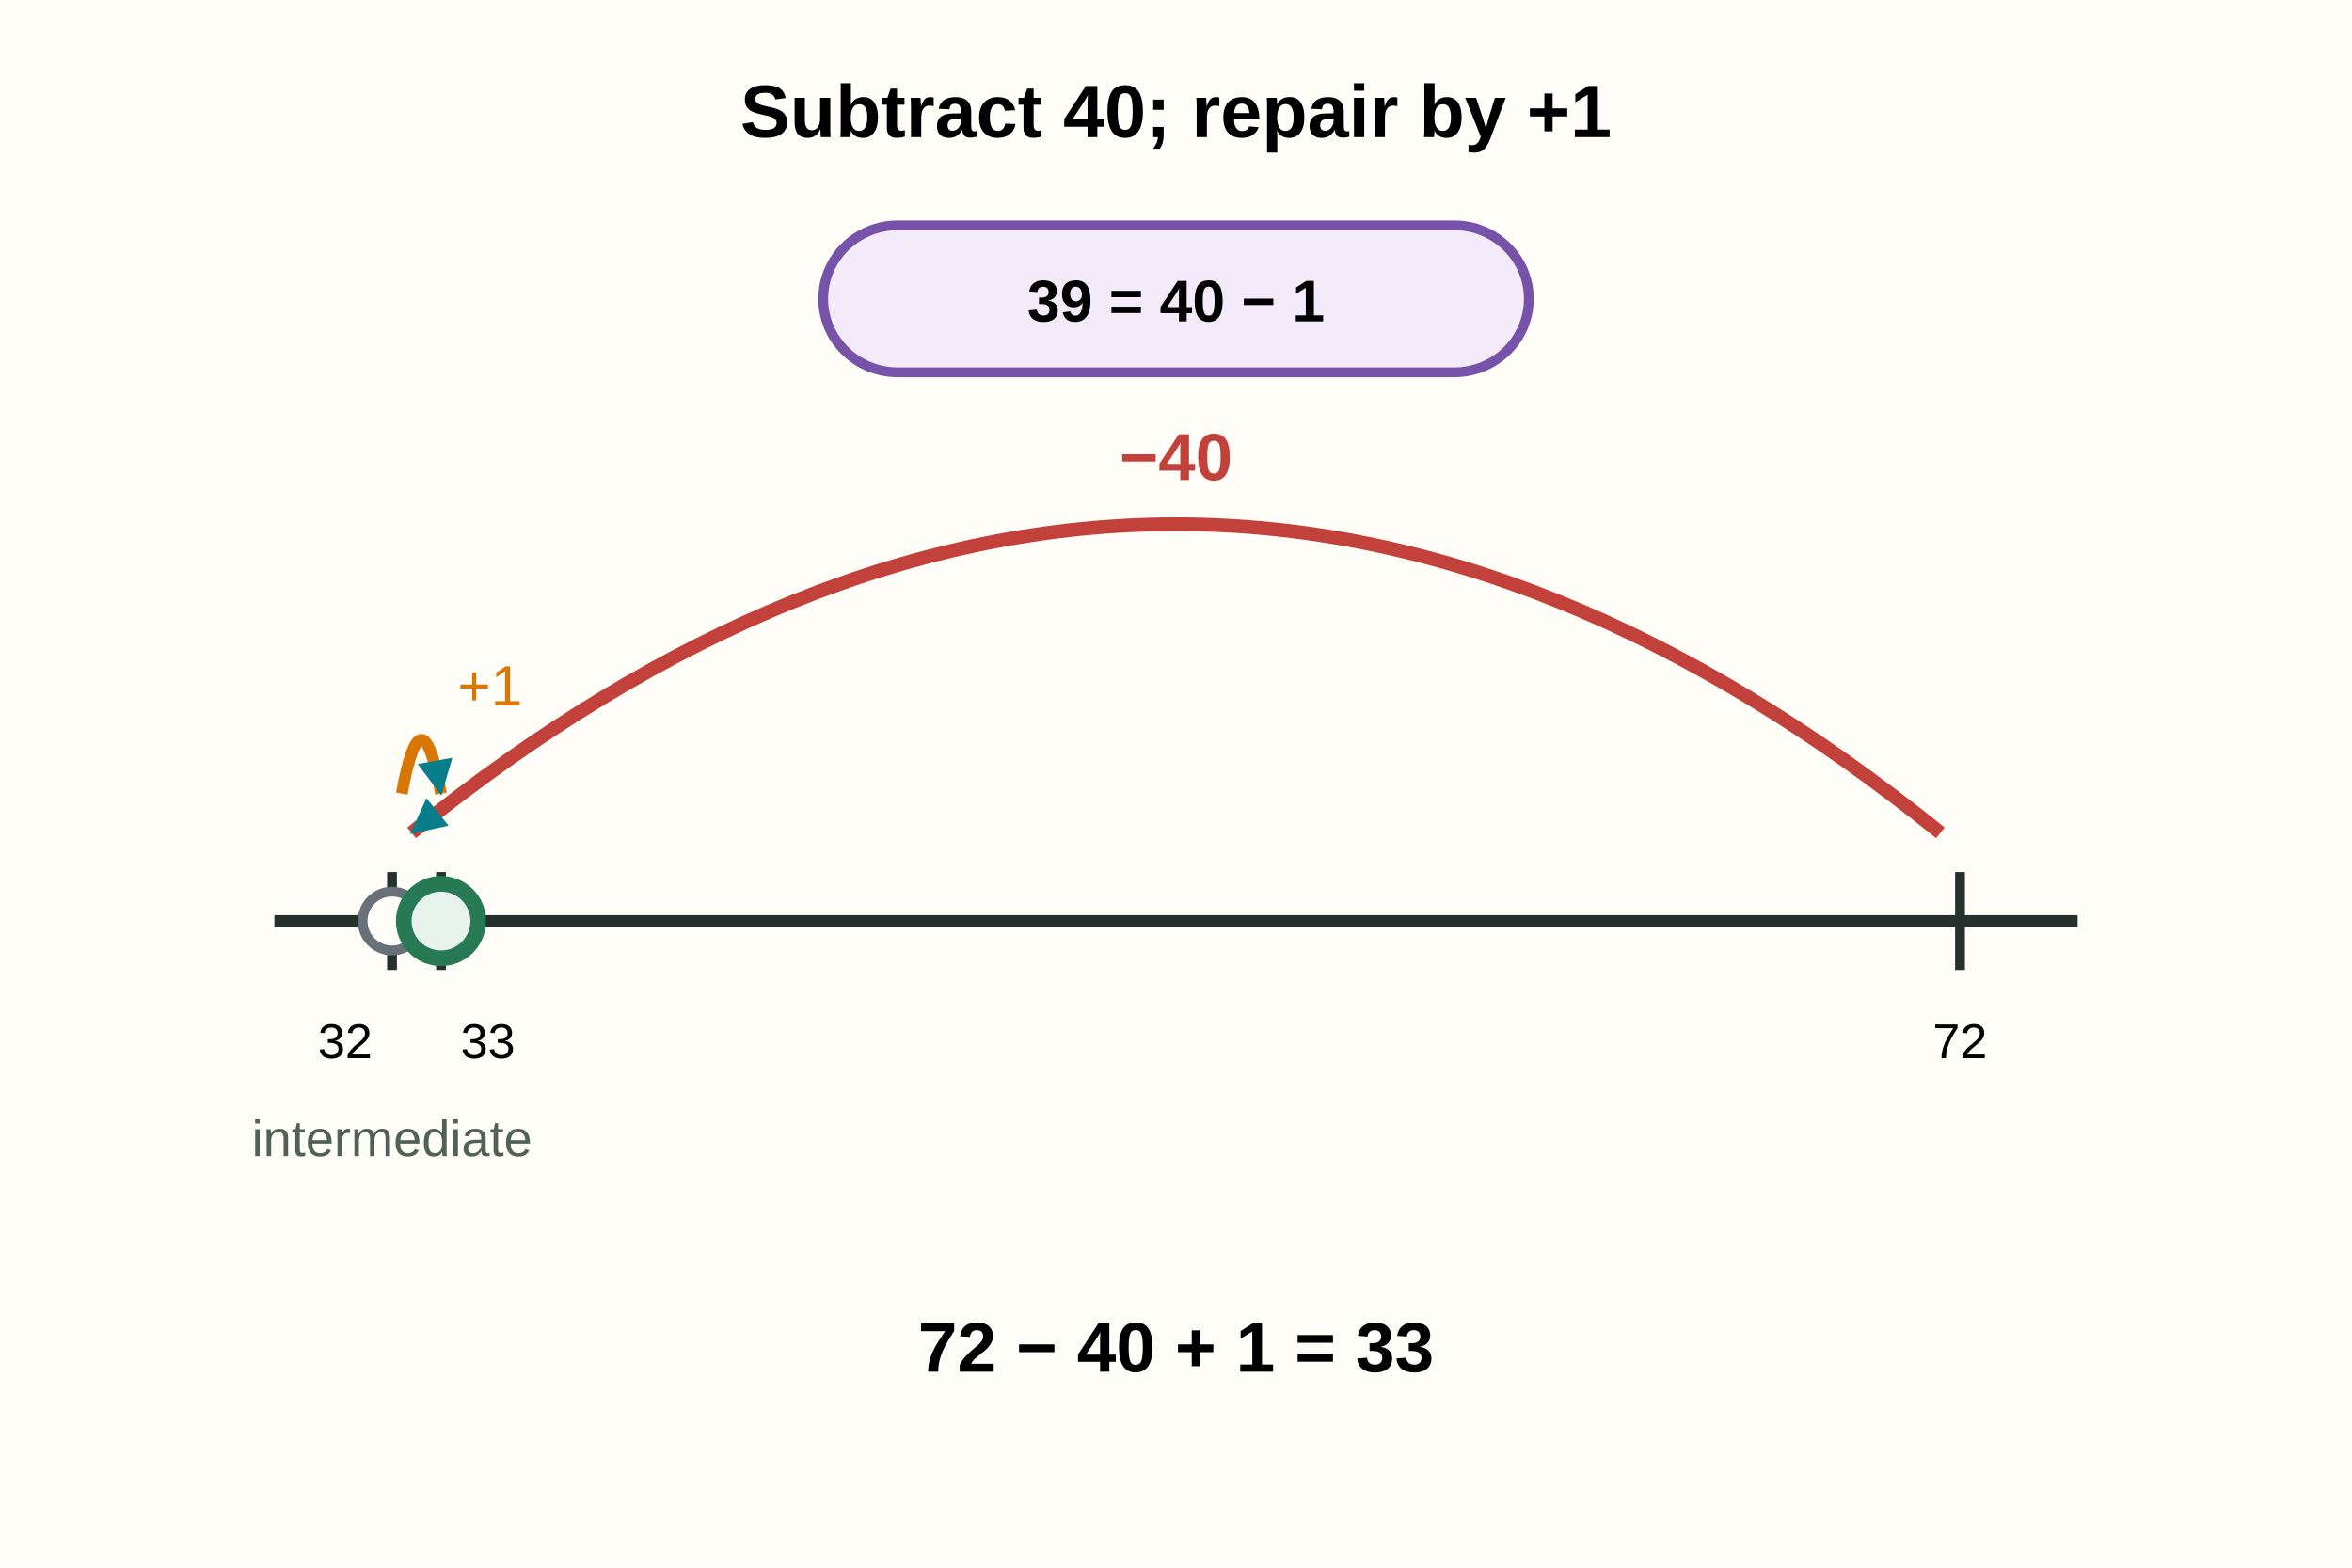
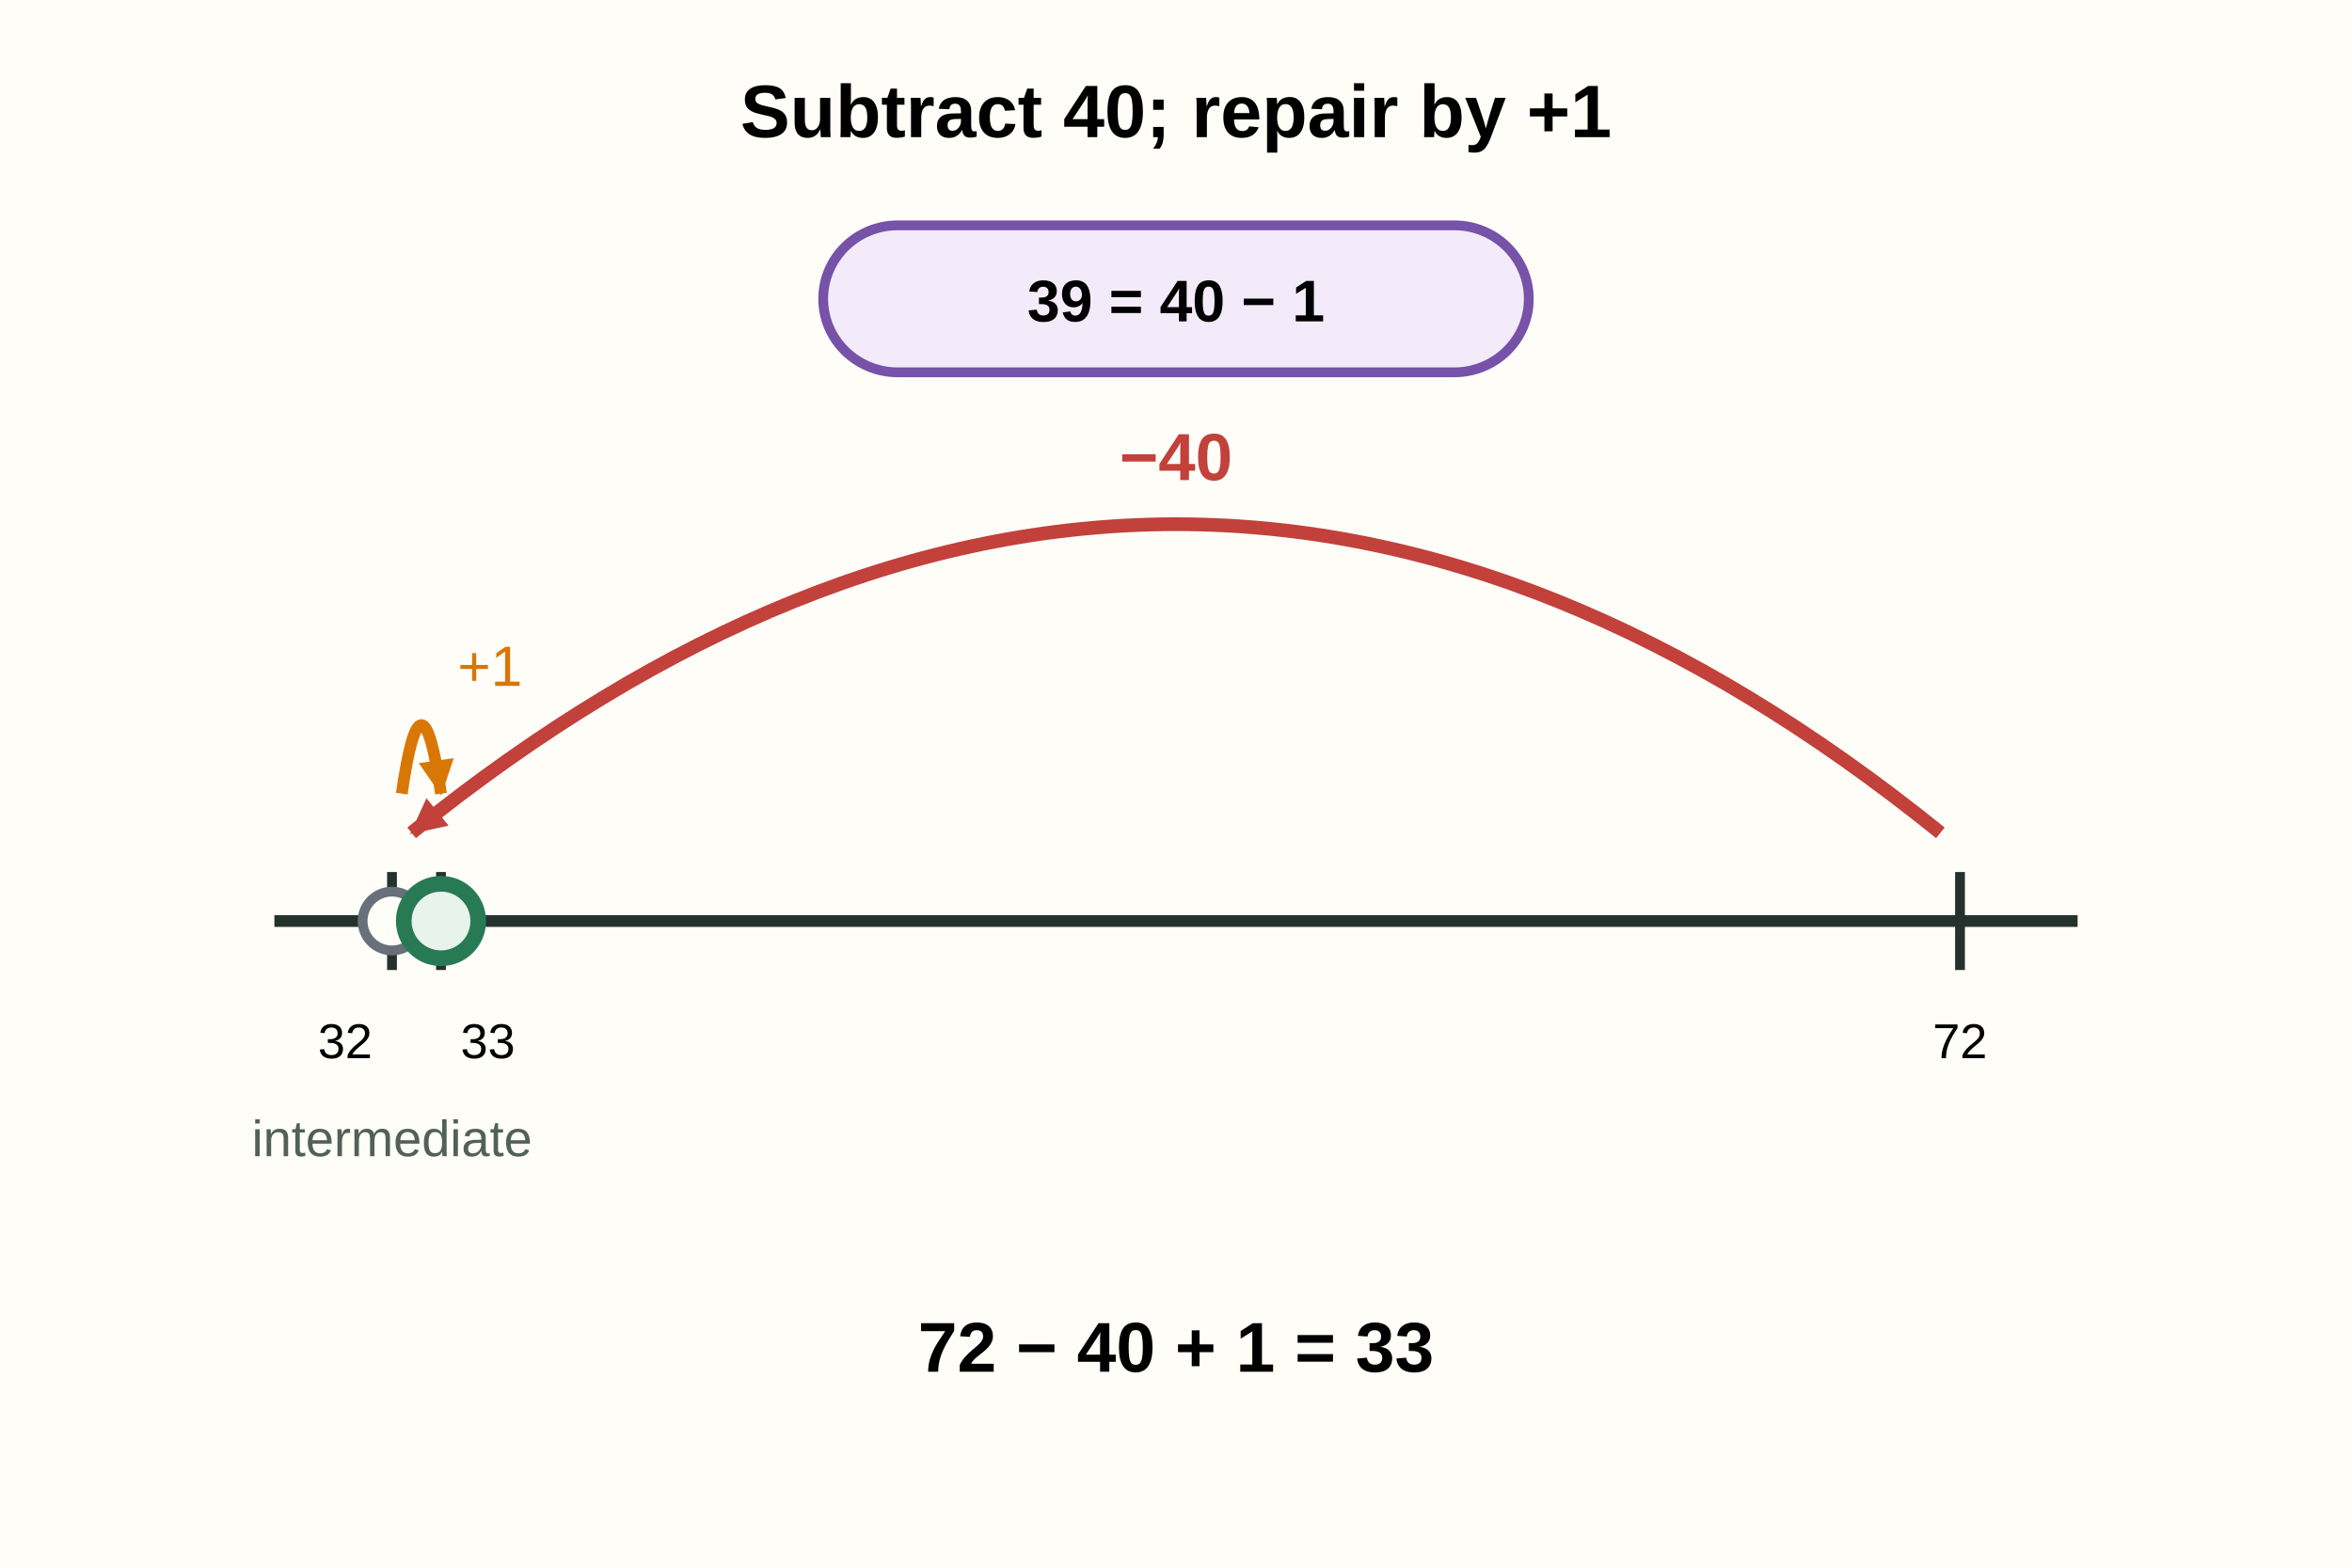
- <svg xmlns="http://www.w3.org/2000/svg" data-qa-image-fixes="2026-09-08" width="1200" height="800" viewBox="0 0 1200 800" role="img" aria-labelledby="title desc" shape-rendering="geometricPrecision" text-rendering="optimizeLegibility">
+ <svg xmlns="http://www.w3.org/2000/svg" data-qa-image-pass="2026-09-26" width="1200" height="800" viewBox="0 0 1200 800" role="img" aria-labelledby="title desc" shape-rendering="geometricPrecision" text-rendering="optimizeLegibility">
  <defs>
-     <marker id="qa-arrow" markerWidth="18" markerHeight="18" refX="17" refY="9" orient="auto" markerUnits="userSpaceOnUse" viewBox="0 0 18 18">
-       <path d="M0 0l18 9-18 9z" fill="#087E8B" />
+     <marker id="minus-arrow" markerWidth="18" markerHeight="18" refX="17" refY="9" orient="auto" markerUnits="userSpaceOnUse" viewBox="0 0 18 18">
+       <path d="M0 0l18 9-18 9z" fill="#C2413B" />
    </marker>
-   </defs>
-   <defs>
-     <marker id="qa-arrow" markerWidth="18" markerHeight="18" refX="17" refY="9" orient="auto" markerUnits="userSpaceOnUse" viewBox="0 0 18 18">
-       <path d="M0 0l18 9-18 9z" fill="#087E8B" />
-     </marker>
-   </defs>
-   <defs>
-     <marker id="qa-arrow" markerWidth="18" markerHeight="18" refX="17" refY="9" orient="auto" markerUnits="userSpaceOnUse" viewBox="0 0 18 18">
-       <path d="M0 0l18 9-18 9z" fill="#087E8B" />
-     </marker>
-   </defs>
-   <defs>
-     <marker id="qa-arrow" markerWidth="18" markerHeight="18" refX="17" refY="9" orient="auto" markerUnits="userSpaceOnUse" viewBox="0 0 18 18">
-       <path d="M0 0l18 9-18 9z" fill="#087E8B" />
-     </marker>
-   </defs>
-   <defs>
-     <marker id="qa-arrow" markerWidth="18" markerHeight="18" refX="17" refY="9" orient="auto" markerUnits="userSpaceOnUse" viewBox="0 0 18 18">
-       <path d="M0 0l18 9-18 9z" fill="#087E8B" />
-     </marker>
-   </defs>
-   <defs>
-     <marker id="qa-arrow" markerWidth="18" markerHeight="18" refX="17" refY="9" orient="auto" markerUnits="userSpaceOnUse" viewBox="0 0 18 18">
-       <path d="M0 0l18 9-18 9z" fill="#087E8B" />
-     </marker>
-   </defs>
-   <defs>
-     <marker id="qa-arrow" markerWidth="18" markerHeight="18" refX="17" refY="9" orient="auto" markerUnits="userSpaceOnUse" viewBox="0 0 18 18">
-       <path d="M0 0l18 9-18 9z" fill="#087E8B" />
-     </marker>
-   </defs>
-   <defs>
-     <marker id="qa-arrow" markerWidth="18" markerHeight="18" refX="17" refY="9" orient="auto" markerUnits="userSpaceOnUse" viewBox="0 0 18 18">
-       <path d="M0 0l18 9-18 9z" fill="#087E8B" />
+     <marker id="repair-arrow" markerWidth="18" markerHeight="18" refX="17" refY="9" orient="auto" markerUnits="userSpaceOnUse" viewBox="0 0 18 18">
+       <path d="M0 0l18 9-18 9z" fill="#D97706" />
    </marker>
  </defs>
  <rect width="1200" height="800" fill="#FFFDF8" />
  <g font-family="Arial,sans-serif" text-anchor="middle">
    <text x="600" y="70" font-size="38" font-weight="700">Subtract 40; repair by +1</text>
    <rect x="420" y="115" width="360" height="75" rx="38" fill="#F4EBFA" stroke="#7652A8" stroke-width="5" />
    <text x="600" y="164" font-size="30" font-weight="700">39 = 40 − 1</text>
    <path d="M140 470H1060" stroke="#24312D" stroke-width="6" />
    <path d="M200 445v50M225 445v50M1000 445v50" stroke="#24312D" stroke-width="5" />
    <text x="190" y="540" font-size="25" text-anchor="end">32</text>
    <text x="235" y="540" font-size="25" text-anchor="start">33</text>
    <text x="1000" y="540" font-size="25">72</text>
-     <path d="M990 425Q600 110 210 425" fill="none" stroke="#C2413B" stroke-width="7" marker-end="url(#qa-arrow)" />
+     <path d="M990 425Q600 110 210 425" fill="none" stroke="#C2413B" stroke-width="7" marker-end="url(#minus-arrow)" />
    <text x="600" y="245" font-size="34" font-weight="700" fill="#C2413B">−40</text>
-     <path d="M205 405Q215 350 225 405" fill="none" stroke="#D97706" stroke-width="6" marker-end="url(#qa-arrow)" />
-     <text x="250" y="360" font-size="29" fill="#D97706">+1</text>
+     <path d="M205 405Q215 335 225 405" fill="none" stroke="#D97706" stroke-width="6" marker-end="url(#repair-arrow)" />
+     <text x="250" y="350" font-size="29" fill="#D97706">+1</text>
    <circle cx="200" cy="470" r="15" fill="#FFFDF8" stroke="#68707A" stroke-width="5" />
    <text x="200" y="590" font-size="26" fill="#52605A">intermediate</text>
    <circle cx="225" cy="470" r="19" fill="#E8F3ED" stroke="#287A55" stroke-width="8" />
    <text x="600" y="700" font-size="36" font-weight="700">72 − 40 + 1 = 33</text>
  </g>
</svg>
